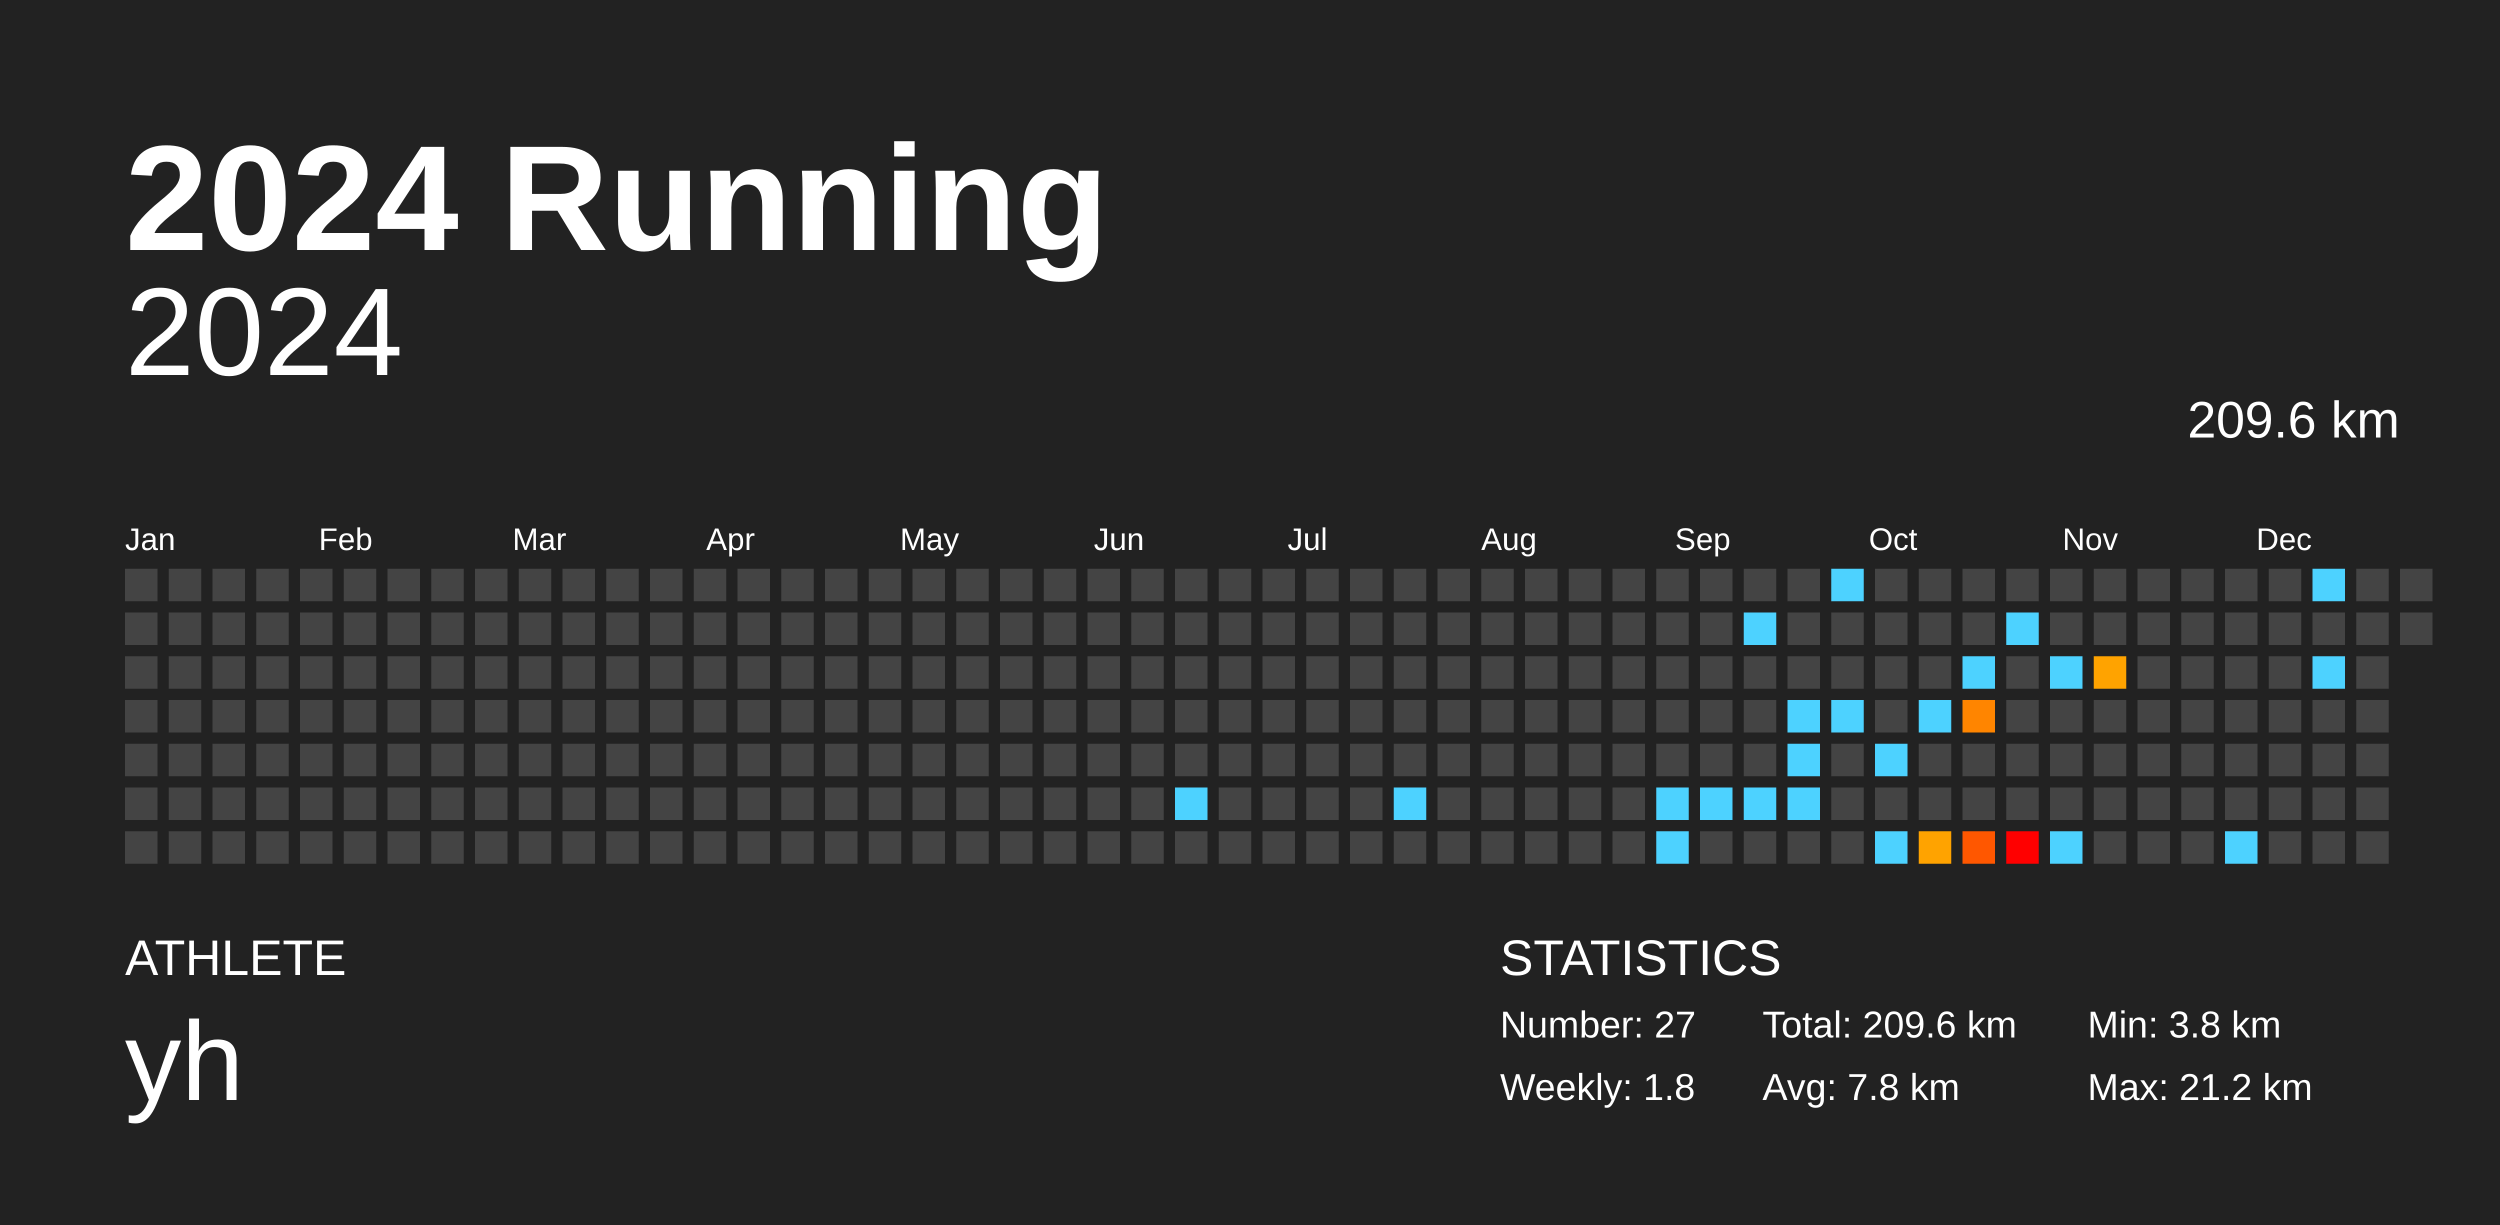
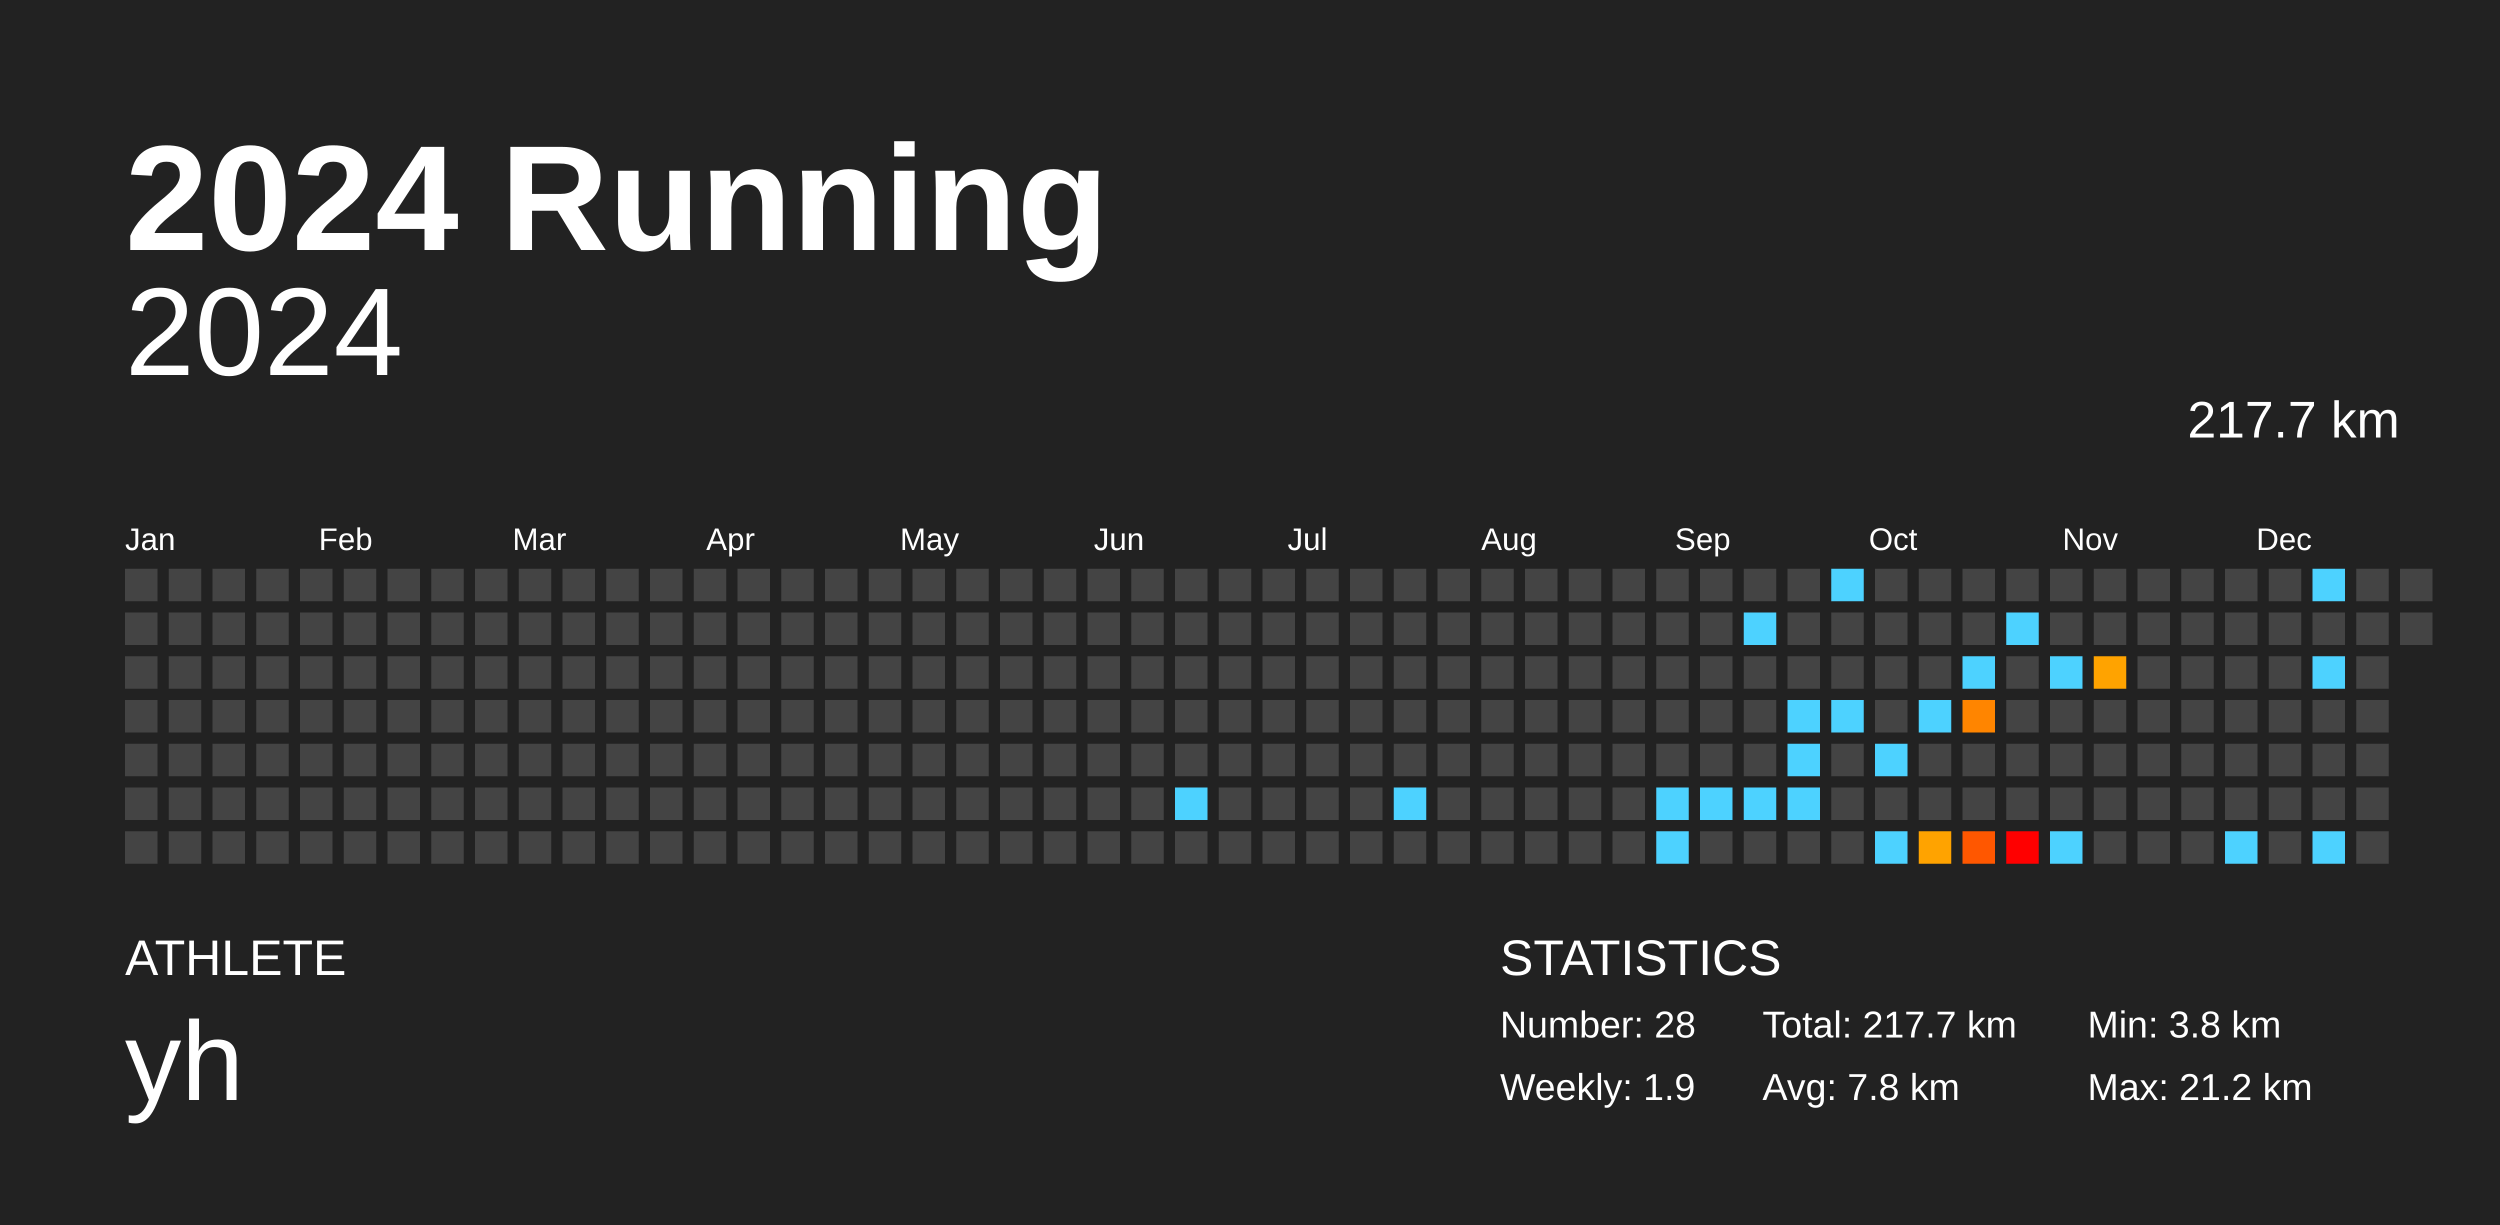
<svg xmlns="http://www.w3.org/2000/svg" baseProfile="full" height="98mm" version="1.1" viewBox="0,0,200,98" width="200mm">
  <defs />
  <rect fill="#222222" height="98" width="200" x="0" y="0" />
  <text fill="#FFFFFF" style="font-size:12px; font-family:Arial; font-weight:bold;" x="10" y="20">2024 Running</text>
  <text fill="#FFFFFF" style="font-size:4px; font-family:Arial" x="10" y="78">ATHLETE</text>
  <text fill="#FFFFFF" style="font-size:9px; font-family:Arial" x="10" y="88">yh</text>
  <text fill="#FFFFFF" style="font-size:4px; font-family:Arial" x="120" y="78">STATISTICS</text>
-   <text fill="#FFFFFF" style="font-size:3px; font-family:Arial" x="120" y="83">Number: 27</text>
-   <text fill="#FFFFFF" style="font-size:3px; font-family:Arial" x="120" y="88">Weekly: 1.8</text>
-   <text fill="#FFFFFF" style="font-size:3px; font-family:Arial" x="141" y="83">Total: 209.6 km</text>
+   <text fill="#FFFFFF" style="font-size:3px; font-family:Arial" x="120" y="83">Number: 28</text>
+   <text fill="#FFFFFF" style="font-size:3px; font-family:Arial" x="120" y="88">Weekly: 1.9</text>
+   <text fill="#FFFFFF" style="font-size:3px; font-family:Arial" x="141" y="83">Total: 217.7 km</text>
  <text fill="#FFFFFF" style="font-size:3px; font-family:Arial" x="141" y="88">Avg: 7.8 km</text>
  <text fill="#FFFFFF" style="font-size:3px; font-family:Arial" x="167" y="83">Min: 3.8 km</text>
  <text fill="#FFFFFF" style="font-size:3px; font-family:Arial" x="167" y="88">Max: 21.2 km</text>
  <text alignment-baseline="hanging" fill="#FFFFFF" style="font-size:10.0px; font-family:Arial;" x="10" y="30">2024</text>
-   <text alignment-baseline="hanging" fill="#FFFFFF" style="font-size:4.125px; font-family:Arial;" x="175" y="35">209.6 km</text>
+   <text alignment-baseline="hanging" fill="#FFFFFF" style="font-size:4.125px; font-family:Arial;" x="175" y="35">217.7 km</text>
  <text fill="#FFFFFF" style="font-size:2.5px; font-family:Arial" x="10.0" y="44">Jan</text>
  <text fill="#FFFFFF" style="font-size:2.5px; font-family:Arial" x="25.5" y="44">Feb</text>
  <text fill="#FFFFFF" style="font-size:2.5px; font-family:Arial" x="41.0" y="44">Mar</text>
  <text fill="#FFFFFF" style="font-size:2.5px; font-family:Arial" x="56.5" y="44">Apr</text>
  <text fill="#FFFFFF" style="font-size:2.5px; font-family:Arial" x="72.0" y="44">May</text>
  <text fill="#FFFFFF" style="font-size:2.5px; font-family:Arial" x="87.5" y="44">Jun</text>
  <text fill="#FFFFFF" style="font-size:2.5px; font-family:Arial" x="103.0" y="44">Jul</text>
  <text fill="#FFFFFF" style="font-size:2.5px; font-family:Arial" x="118.5" y="44">Aug</text>
  <text fill="#FFFFFF" style="font-size:2.5px; font-family:Arial" x="134.0" y="44">Sep</text>
  <text fill="#FFFFFF" style="font-size:2.5px; font-family:Arial" x="149.5" y="44">Oct</text>
  <text fill="#FFFFFF" style="font-size:2.5px; font-family:Arial" x="165.0" y="44">Nov</text>
  <text fill="#FFFFFF" style="font-size:2.5px; font-family:Arial" x="180.5" y="44">Dec</text>
  <rect fill="#444444" height="2.6" width="2.6" x="10.0" y="45.5" />
  <rect fill="#444444" height="2.6" width="2.6" x="10.0" y="49.0" />
  <rect fill="#444444" height="2.6" width="2.6" x="10.0" y="52.5" />
  <rect fill="#444444" height="2.6" width="2.6" x="10.0" y="56.0" />
  <rect fill="#444444" height="2.6" width="2.6" x="10.0" y="59.5" />
  <rect fill="#444444" height="2.6" width="2.6" x="10.0" y="63.0" />
  <rect fill="#444444" height="2.6" width="2.6" x="10.0" y="66.5" />
  <rect fill="#444444" height="2.6" width="2.6" x="13.5" y="45.5" />
  <rect fill="#444444" height="2.6" width="2.6" x="13.5" y="49.0" />
  <rect fill="#444444" height="2.6" width="2.6" x="13.5" y="52.5" />
  <rect fill="#444444" height="2.6" width="2.6" x="13.5" y="56.0" />
  <rect fill="#444444" height="2.6" width="2.6" x="13.5" y="59.5" />
  <rect fill="#444444" height="2.6" width="2.6" x="13.5" y="63.0" />
  <rect fill="#444444" height="2.6" width="2.6" x="13.5" y="66.5" />
  <rect fill="#444444" height="2.6" width="2.6" x="17.0" y="45.5" />
  <rect fill="#444444" height="2.6" width="2.6" x="17.0" y="49.0" />
  <rect fill="#444444" height="2.6" width="2.6" x="17.0" y="52.5" />
  <rect fill="#444444" height="2.6" width="2.6" x="17.0" y="56.0" />
  <rect fill="#444444" height="2.6" width="2.6" x="17.0" y="59.5" />
  <rect fill="#444444" height="2.6" width="2.6" x="17.0" y="63.0" />
  <rect fill="#444444" height="2.6" width="2.6" x="17.0" y="66.5" />
  <rect fill="#444444" height="2.6" width="2.6" x="20.5" y="45.5" />
  <rect fill="#444444" height="2.6" width="2.6" x="20.5" y="49.0" />
  <rect fill="#444444" height="2.6" width="2.6" x="20.5" y="52.5" />
  <rect fill="#444444" height="2.6" width="2.6" x="20.5" y="56.0" />
  <rect fill="#444444" height="2.6" width="2.6" x="20.5" y="59.5" />
  <rect fill="#444444" height="2.6" width="2.6" x="20.5" y="63.0" />
  <rect fill="#444444" height="2.6" width="2.6" x="20.5" y="66.5" />
  <rect fill="#444444" height="2.6" width="2.6" x="24.0" y="45.5" />
  <rect fill="#444444" height="2.6" width="2.6" x="24.0" y="49.0" />
  <rect fill="#444444" height="2.6" width="2.6" x="24.0" y="52.5" />
  <rect fill="#444444" height="2.6" width="2.6" x="24.0" y="56.0" />
  <rect fill="#444444" height="2.6" width="2.6" x="24.0" y="59.5" />
  <rect fill="#444444" height="2.6" width="2.6" x="24.0" y="63.0" />
  <rect fill="#444444" height="2.6" width="2.6" x="24.0" y="66.5" />
  <rect fill="#444444" height="2.6" width="2.6" x="27.5" y="45.5" />
  <rect fill="#444444" height="2.6" width="2.6" x="27.5" y="49.0" />
  <rect fill="#444444" height="2.6" width="2.6" x="27.5" y="52.5" />
  <rect fill="#444444" height="2.6" width="2.6" x="27.5" y="56.0" />
  <rect fill="#444444" height="2.6" width="2.6" x="27.5" y="59.5" />
  <rect fill="#444444" height="2.6" width="2.6" x="27.5" y="63.0" />
  <rect fill="#444444" height="2.6" width="2.6" x="27.5" y="66.5" />
  <rect fill="#444444" height="2.6" width="2.6" x="31.0" y="45.5" />
  <rect fill="#444444" height="2.6" width="2.6" x="31.0" y="49.0" />
  <rect fill="#444444" height="2.6" width="2.6" x="31.0" y="52.5" />
  <rect fill="#444444" height="2.6" width="2.6" x="31.0" y="56.0" />
  <rect fill="#444444" height="2.6" width="2.6" x="31.0" y="59.5" />
  <rect fill="#444444" height="2.6" width="2.6" x="31.0" y="63.0" />
  <rect fill="#444444" height="2.6" width="2.6" x="31.0" y="66.5" />
  <rect fill="#444444" height="2.6" width="2.6" x="34.5" y="45.5" />
  <rect fill="#444444" height="2.6" width="2.6" x="34.5" y="49.0" />
  <rect fill="#444444" height="2.6" width="2.6" x="34.5" y="52.5" />
  <rect fill="#444444" height="2.6" width="2.6" x="34.5" y="56.0" />
  <rect fill="#444444" height="2.6" width="2.6" x="34.5" y="59.5" />
  <rect fill="#444444" height="2.6" width="2.6" x="34.5" y="63.0" />
  <rect fill="#444444" height="2.6" width="2.6" x="34.5" y="66.5" />
  <rect fill="#444444" height="2.6" width="2.6" x="38.0" y="45.5" />
  <rect fill="#444444" height="2.6" width="2.6" x="38.0" y="49.0" />
  <rect fill="#444444" height="2.6" width="2.6" x="38.0" y="52.5" />
  <rect fill="#444444" height="2.6" width="2.6" x="38.0" y="56.0" />
  <rect fill="#444444" height="2.6" width="2.6" x="38.0" y="59.5" />
  <rect fill="#444444" height="2.6" width="2.6" x="38.0" y="63.0" />
  <rect fill="#444444" height="2.6" width="2.6" x="38.0" y="66.5" />
  <rect fill="#444444" height="2.6" width="2.6" x="41.5" y="45.5" />
  <rect fill="#444444" height="2.6" width="2.6" x="41.5" y="49.0" />
  <rect fill="#444444" height="2.6" width="2.6" x="41.5" y="52.5" />
  <rect fill="#444444" height="2.6" width="2.6" x="41.5" y="56.0" />
  <rect fill="#444444" height="2.6" width="2.6" x="41.5" y="59.5" />
  <rect fill="#444444" height="2.6" width="2.6" x="41.5" y="63.0" />
  <rect fill="#444444" height="2.6" width="2.6" x="41.5" y="66.5" />
  <rect fill="#444444" height="2.6" width="2.6" x="45.0" y="45.5" />
  <rect fill="#444444" height="2.6" width="2.6" x="45.0" y="49.0" />
  <rect fill="#444444" height="2.6" width="2.6" x="45.0" y="52.5" />
  <rect fill="#444444" height="2.6" width="2.6" x="45.0" y="56.0" />
  <rect fill="#444444" height="2.6" width="2.6" x="45.0" y="59.5" />
  <rect fill="#444444" height="2.6" width="2.6" x="45.0" y="63.0" />
  <rect fill="#444444" height="2.6" width="2.6" x="45.0" y="66.5" />
  <rect fill="#444444" height="2.6" width="2.6" x="48.5" y="45.5" />
  <rect fill="#444444" height="2.6" width="2.6" x="48.5" y="49.0" />
  <rect fill="#444444" height="2.6" width="2.6" x="48.5" y="52.5" />
  <rect fill="#444444" height="2.6" width="2.6" x="48.5" y="56.0" />
  <rect fill="#444444" height="2.6" width="2.6" x="48.5" y="59.5" />
  <rect fill="#444444" height="2.6" width="2.6" x="48.5" y="63.0" />
  <rect fill="#444444" height="2.6" width="2.6" x="48.5" y="66.5" />
  <rect fill="#444444" height="2.6" width="2.6" x="52.0" y="45.5" />
  <rect fill="#444444" height="2.6" width="2.6" x="52.0" y="49.0" />
  <rect fill="#444444" height="2.6" width="2.6" x="52.0" y="52.5" />
  <rect fill="#444444" height="2.6" width="2.6" x="52.0" y="56.0" />
  <rect fill="#444444" height="2.6" width="2.6" x="52.0" y="59.5" />
  <rect fill="#444444" height="2.6" width="2.6" x="52.0" y="63.0" />
  <rect fill="#444444" height="2.6" width="2.6" x="52.0" y="66.5" />
  <rect fill="#444444" height="2.6" width="2.6" x="55.5" y="45.5" />
  <rect fill="#444444" height="2.6" width="2.6" x="55.5" y="49.0" />
  <rect fill="#444444" height="2.6" width="2.6" x="55.5" y="52.5" />
  <rect fill="#444444" height="2.6" width="2.6" x="55.5" y="56.0" />
  <rect fill="#444444" height="2.6" width="2.6" x="55.5" y="59.5" />
  <rect fill="#444444" height="2.6" width="2.6" x="55.5" y="63.0" />
  <rect fill="#444444" height="2.6" width="2.6" x="55.5" y="66.5" />
  <rect fill="#444444" height="2.6" width="2.6" x="59.0" y="45.5" />
  <rect fill="#444444" height="2.6" width="2.6" x="59.0" y="49.0" />
  <rect fill="#444444" height="2.6" width="2.6" x="59.0" y="52.5" />
  <rect fill="#444444" height="2.6" width="2.6" x="59.0" y="56.0" />
  <rect fill="#444444" height="2.6" width="2.6" x="59.0" y="59.5" />
  <rect fill="#444444" height="2.6" width="2.6" x="59.0" y="63.0" />
  <rect fill="#444444" height="2.6" width="2.6" x="59.0" y="66.5" />
  <rect fill="#444444" height="2.6" width="2.6" x="62.5" y="45.5" />
  <rect fill="#444444" height="2.6" width="2.6" x="62.5" y="49.0" />
  <rect fill="#444444" height="2.6" width="2.6" x="62.5" y="52.5" />
  <rect fill="#444444" height="2.6" width="2.6" x="62.5" y="56.0" />
  <rect fill="#444444" height="2.6" width="2.6" x="62.5" y="59.5" />
  <rect fill="#444444" height="2.6" width="2.6" x="62.5" y="63.0" />
  <rect fill="#444444" height="2.6" width="2.6" x="62.5" y="66.5" />
  <rect fill="#444444" height="2.6" width="2.6" x="66.0" y="45.5" />
  <rect fill="#444444" height="2.6" width="2.6" x="66.0" y="49.0" />
  <rect fill="#444444" height="2.6" width="2.6" x="66.0" y="52.5" />
  <rect fill="#444444" height="2.6" width="2.6" x="66.0" y="56.0" />
  <rect fill="#444444" height="2.6" width="2.6" x="66.0" y="59.5" />
  <rect fill="#444444" height="2.6" width="2.6" x="66.0" y="63.0" />
  <rect fill="#444444" height="2.6" width="2.6" x="66.0" y="66.5" />
  <rect fill="#444444" height="2.6" width="2.6" x="69.5" y="45.5" />
  <rect fill="#444444" height="2.6" width="2.6" x="69.5" y="49.0" />
  <rect fill="#444444" height="2.6" width="2.6" x="69.5" y="52.5" />
  <rect fill="#444444" height="2.6" width="2.6" x="69.5" y="56.0" />
  <rect fill="#444444" height="2.6" width="2.6" x="69.5" y="59.5" />
  <rect fill="#444444" height="2.6" width="2.6" x="69.5" y="63.0" />
  <rect fill="#444444" height="2.6" width="2.6" x="69.5" y="66.5" />
  <rect fill="#444444" height="2.6" width="2.6" x="73.0" y="45.5" />
  <rect fill="#444444" height="2.6" width="2.6" x="73.0" y="49.0" />
  <rect fill="#444444" height="2.6" width="2.6" x="73.0" y="52.5" />
  <rect fill="#444444" height="2.6" width="2.6" x="73.0" y="56.0" />
  <rect fill="#444444" height="2.6" width="2.6" x="73.0" y="59.5" />
  <rect fill="#444444" height="2.6" width="2.6" x="73.0" y="63.0" />
  <rect fill="#444444" height="2.6" width="2.6" x="73.0" y="66.5" />
  <rect fill="#444444" height="2.6" width="2.6" x="76.5" y="45.5" />
  <rect fill="#444444" height="2.6" width="2.6" x="76.5" y="49.0" />
  <rect fill="#444444" height="2.6" width="2.6" x="76.5" y="52.5" />
  <rect fill="#444444" height="2.6" width="2.6" x="76.5" y="56.0" />
  <rect fill="#444444" height="2.6" width="2.6" x="76.5" y="59.5" />
  <rect fill="#444444" height="2.6" width="2.6" x="76.5" y="63.0" />
  <rect fill="#444444" height="2.6" width="2.6" x="76.5" y="66.5" />
  <rect fill="#444444" height="2.6" width="2.6" x="80.0" y="45.5" />
  <rect fill="#444444" height="2.6" width="2.6" x="80.0" y="49.0" />
  <rect fill="#444444" height="2.6" width="2.6" x="80.0" y="52.5" />
  <rect fill="#444444" height="2.6" width="2.6" x="80.0" y="56.0" />
  <rect fill="#444444" height="2.6" width="2.6" x="80.0" y="59.5" />
  <rect fill="#444444" height="2.6" width="2.6" x="80.0" y="63.0" />
  <rect fill="#444444" height="2.6" width="2.6" x="80.0" y="66.5" />
  <rect fill="#444444" height="2.6" width="2.6" x="83.5" y="45.5" />
  <rect fill="#444444" height="2.6" width="2.6" x="83.5" y="49.0" />
  <rect fill="#444444" height="2.6" width="2.6" x="83.5" y="52.5" />
  <rect fill="#444444" height="2.6" width="2.6" x="83.5" y="56.0" />
  <rect fill="#444444" height="2.6" width="2.6" x="83.5" y="59.5" />
  <rect fill="#444444" height="2.6" width="2.6" x="83.5" y="63.0" />
  <rect fill="#444444" height="2.6" width="2.6" x="83.5" y="66.5" />
  <rect fill="#444444" height="2.6" width="2.6" x="87.0" y="45.5" />
  <rect fill="#444444" height="2.6" width="2.6" x="87.0" y="49.0" />
  <rect fill="#444444" height="2.6" width="2.6" x="87.0" y="52.5" />
  <rect fill="#444444" height="2.6" width="2.6" x="87.0" y="56.0" />
  <rect fill="#444444" height="2.6" width="2.6" x="87.0" y="59.5" />
  <rect fill="#444444" height="2.6" width="2.6" x="87.0" y="63.0" />
  <rect fill="#444444" height="2.6" width="2.6" x="87.0" y="66.5" />
  <rect fill="#444444" height="2.6" width="2.6" x="90.5" y="45.5" />
  <rect fill="#444444" height="2.6" width="2.6" x="90.5" y="49.0" />
  <rect fill="#444444" height="2.6" width="2.6" x="90.5" y="52.5" />
  <rect fill="#444444" height="2.6" width="2.6" x="90.5" y="56.0" />
  <rect fill="#444444" height="2.6" width="2.6" x="90.5" y="59.5" />
  <rect fill="#444444" height="2.6" width="2.6" x="90.5" y="63.0" />
  <rect fill="#444444" height="2.6" width="2.6" x="90.5" y="66.5" />
  <rect fill="#444444" height="2.6" width="2.6" x="94.0" y="45.5" />
  <rect fill="#444444" height="2.6" width="2.6" x="94.0" y="49.0" />
  <rect fill="#444444" height="2.6" width="2.6" x="94.0" y="52.5" />
  <rect fill="#444444" height="2.6" width="2.6" x="94.0" y="56.0" />
  <rect fill="#444444" height="2.6" width="2.6" x="94.0" y="59.5" />
  <rect fill="#4dd2ff" height="2.6" width="2.6" x="94.0" y="63.0" />
  <rect fill="#444444" height="2.6" width="2.6" x="94.0" y="66.5" />
  <rect fill="#444444" height="2.6" width="2.6" x="97.5" y="45.5" />
  <rect fill="#444444" height="2.6" width="2.6" x="97.5" y="49.0" />
  <rect fill="#444444" height="2.6" width="2.6" x="97.5" y="52.5" />
  <rect fill="#444444" height="2.6" width="2.6" x="97.5" y="56.0" />
  <rect fill="#444444" height="2.6" width="2.6" x="97.5" y="59.5" />
  <rect fill="#444444" height="2.6" width="2.6" x="97.5" y="63.0" />
  <rect fill="#444444" height="2.6" width="2.6" x="97.5" y="66.5" />
  <rect fill="#444444" height="2.6" width="2.6" x="101.0" y="45.5" />
  <rect fill="#444444" height="2.6" width="2.6" x="101.0" y="49.0" />
  <rect fill="#444444" height="2.6" width="2.6" x="101.0" y="52.5" />
  <rect fill="#444444" height="2.6" width="2.6" x="101.0" y="56.0" />
  <rect fill="#444444" height="2.6" width="2.6" x="101.0" y="59.5" />
  <rect fill="#444444" height="2.6" width="2.6" x="101.0" y="63.0" />
  <rect fill="#444444" height="2.6" width="2.6" x="101.0" y="66.5" />
  <rect fill="#444444" height="2.6" width="2.6" x="104.5" y="45.5" />
  <rect fill="#444444" height="2.6" width="2.6" x="104.5" y="49.0" />
  <rect fill="#444444" height="2.6" width="2.6" x="104.5" y="52.5" />
  <rect fill="#444444" height="2.6" width="2.6" x="104.5" y="56.0" />
  <rect fill="#444444" height="2.6" width="2.6" x="104.5" y="59.5" />
  <rect fill="#444444" height="2.6" width="2.6" x="104.5" y="63.0" />
  <rect fill="#444444" height="2.6" width="2.6" x="104.5" y="66.5" />
  <rect fill="#444444" height="2.6" width="2.6" x="108.0" y="45.5" />
  <rect fill="#444444" height="2.6" width="2.6" x="108.0" y="49.0" />
  <rect fill="#444444" height="2.6" width="2.6" x="108.0" y="52.5" />
  <rect fill="#444444" height="2.6" width="2.6" x="108.0" y="56.0" />
  <rect fill="#444444" height="2.6" width="2.6" x="108.0" y="59.5" />
  <rect fill="#444444" height="2.6" width="2.6" x="108.0" y="63.0" />
  <rect fill="#444444" height="2.6" width="2.6" x="108.0" y="66.5" />
  <rect fill="#444444" height="2.6" width="2.6" x="111.5" y="45.5" />
  <rect fill="#444444" height="2.6" width="2.6" x="111.5" y="49.0" />
  <rect fill="#444444" height="2.6" width="2.6" x="111.5" y="52.5" />
  <rect fill="#444444" height="2.6" width="2.6" x="111.5" y="56.0" />
  <rect fill="#444444" height="2.6" width="2.6" x="111.5" y="59.5" />
  <rect fill="#4dd2ff" height="2.6" width="2.6" x="111.5" y="63.0" />
  <rect fill="#444444" height="2.6" width="2.6" x="111.5" y="66.5" />
  <rect fill="#444444" height="2.6" width="2.6" x="115.0" y="45.5" />
  <rect fill="#444444" height="2.6" width="2.6" x="115.0" y="49.0" />
  <rect fill="#444444" height="2.6" width="2.6" x="115.0" y="52.5" />
  <rect fill="#444444" height="2.6" width="2.6" x="115.0" y="56.0" />
  <rect fill="#444444" height="2.6" width="2.6" x="115.0" y="59.5" />
  <rect fill="#444444" height="2.6" width="2.6" x="115.0" y="63.0" />
  <rect fill="#444444" height="2.6" width="2.6" x="115.0" y="66.5" />
  <rect fill="#444444" height="2.6" width="2.6" x="118.5" y="45.5" />
  <rect fill="#444444" height="2.6" width="2.6" x="118.5" y="49.0" />
  <rect fill="#444444" height="2.6" width="2.6" x="118.5" y="52.5" />
  <rect fill="#444444" height="2.6" width="2.6" x="118.5" y="56.0" />
  <rect fill="#444444" height="2.6" width="2.6" x="118.5" y="59.5" />
  <rect fill="#444444" height="2.6" width="2.6" x="118.5" y="63.0" />
  <rect fill="#444444" height="2.6" width="2.6" x="118.5" y="66.5" />
  <rect fill="#444444" height="2.6" width="2.6" x="122.0" y="45.5" />
  <rect fill="#444444" height="2.6" width="2.6" x="122.0" y="49.0" />
  <rect fill="#444444" height="2.6" width="2.6" x="122.0" y="52.5" />
  <rect fill="#444444" height="2.6" width="2.6" x="122.0" y="56.0" />
  <rect fill="#444444" height="2.6" width="2.6" x="122.0" y="59.5" />
  <rect fill="#444444" height="2.6" width="2.6" x="122.0" y="63.0" />
  <rect fill="#444444" height="2.6" width="2.6" x="122.0" y="66.5" />
  <rect fill="#444444" height="2.6" width="2.6" x="125.5" y="45.5" />
  <rect fill="#444444" height="2.6" width="2.6" x="125.5" y="49.0" />
  <rect fill="#444444" height="2.6" width="2.6" x="125.5" y="52.5" />
  <rect fill="#444444" height="2.6" width="2.6" x="125.5" y="56.0" />
  <rect fill="#444444" height="2.6" width="2.6" x="125.5" y="59.5" />
  <rect fill="#444444" height="2.6" width="2.6" x="125.5" y="63.0" />
  <rect fill="#444444" height="2.6" width="2.6" x="125.5" y="66.5" />
  <rect fill="#444444" height="2.6" width="2.6" x="129.0" y="45.5" />
  <rect fill="#444444" height="2.6" width="2.6" x="129.0" y="49.0" />
  <rect fill="#444444" height="2.6" width="2.6" x="129.0" y="52.5" />
  <rect fill="#444444" height="2.6" width="2.6" x="129.0" y="56.0" />
  <rect fill="#444444" height="2.6" width="2.6" x="129.0" y="59.5" />
  <rect fill="#444444" height="2.6" width="2.6" x="129.0" y="63.0" />
  <rect fill="#444444" height="2.6" width="2.6" x="129.0" y="66.5" />
  <rect fill="#444444" height="2.6" width="2.6" x="132.5" y="45.5" />
  <rect fill="#444444" height="2.6" width="2.6" x="132.5" y="49.0" />
  <rect fill="#444444" height="2.6" width="2.6" x="132.5" y="52.5" />
  <rect fill="#444444" height="2.6" width="2.6" x="132.5" y="56.0" />
  <rect fill="#444444" height="2.6" width="2.6" x="132.5" y="59.5" />
  <rect fill="#4dd2ff" height="2.6" width="2.6" x="132.5" y="63.0" />
  <rect fill="#4dd2ff" height="2.6" width="2.6" x="132.5" y="66.5" />
  <rect fill="#444444" height="2.6" width="2.6" x="136.0" y="45.5" />
  <rect fill="#444444" height="2.6" width="2.6" x="136.0" y="49.0" />
  <rect fill="#444444" height="2.6" width="2.6" x="136.0" y="52.5" />
  <rect fill="#444444" height="2.6" width="2.6" x="136.0" y="56.0" />
  <rect fill="#444444" height="2.6" width="2.6" x="136.0" y="59.5" />
  <rect fill="#4dd2ff" height="2.6" width="2.6" x="136.0" y="63.0" />
  <rect fill="#444444" height="2.6" width="2.6" x="136.0" y="66.5" />
  <rect fill="#444444" height="2.6" width="2.6" x="139.5" y="45.5" />
  <rect fill="#4dd2ff" height="2.6" width="2.6" x="139.5" y="49.0" />
  <rect fill="#444444" height="2.6" width="2.6" x="139.5" y="52.5" />
  <rect fill="#444444" height="2.6" width="2.6" x="139.5" y="56.0" />
  <rect fill="#444444" height="2.6" width="2.6" x="139.5" y="59.5" />
  <rect fill="#4dd2ff" height="2.6" width="2.6" x="139.5" y="63.0" />
  <rect fill="#444444" height="2.6" width="2.6" x="139.5" y="66.5" />
  <rect fill="#444444" height="2.6" width="2.6" x="143.0" y="45.5" />
  <rect fill="#444444" height="2.6" width="2.6" x="143.0" y="49.0" />
  <rect fill="#444444" height="2.6" width="2.6" x="143.0" y="52.5" />
  <rect fill="#4dd2ff" height="2.6" width="2.6" x="143.0" y="56.0" />
  <rect fill="#4dd2ff" height="2.6" width="2.6" x="143.0" y="59.5" />
  <rect fill="#4dd2ff" height="2.6" width="2.6" x="143.0" y="63.0" />
  <rect fill="#444444" height="2.6" width="2.6" x="143.0" y="66.5" />
  <rect fill="#4dd2ff" height="2.6" width="2.6" x="146.5" y="45.5" />
  <rect fill="#444444" height="2.6" width="2.6" x="146.5" y="49.0" />
  <rect fill="#444444" height="2.6" width="2.6" x="146.5" y="52.5" />
  <rect fill="#4dd2ff" height="2.6" width="2.6" x="146.5" y="56.0" />
  <rect fill="#444444" height="2.6" width="2.6" x="146.5" y="59.5" />
  <rect fill="#444444" height="2.6" width="2.6" x="146.5" y="63.0" />
  <rect fill="#444444" height="2.6" width="2.6" x="146.5" y="66.5" />
  <rect fill="#444444" height="2.6" width="2.6" x="150.0" y="45.5" />
  <rect fill="#444444" height="2.6" width="2.6" x="150.0" y="49.0" />
  <rect fill="#444444" height="2.6" width="2.6" x="150.0" y="52.5" />
  <rect fill="#444444" height="2.6" width="2.6" x="150.0" y="56.0" />
  <rect fill="#4dd2ff" height="2.6" width="2.6" x="150.0" y="59.5" />
  <rect fill="#444444" height="2.6" width="2.6" x="150.0" y="63.0" />
  <rect fill="#4dd2ff" height="2.6" width="2.6" x="150.0" y="66.5" />
  <rect fill="#444444" height="2.6" width="2.6" x="153.5" y="45.5" />
  <rect fill="#444444" height="2.6" width="2.6" x="153.5" y="49.0" />
  <rect fill="#444444" height="2.6" width="2.6" x="153.5" y="52.5" />
  <rect fill="#4dd2ff" height="2.6" width="2.6" x="153.5" y="56.0" />
  <rect fill="#444444" height="2.6" width="2.6" x="153.5" y="59.5" />
  <rect fill="#444444" height="2.6" width="2.6" x="153.5" y="63.0" />
  <rect fill="#ffa300" height="2.6" width="2.6" x="153.5" y="66.5" />
  <rect fill="#444444" height="2.6" width="2.6" x="157.0" y="45.5" />
  <rect fill="#444444" height="2.6" width="2.6" x="157.0" y="49.0" />
  <rect fill="#4dd2ff" height="2.6" width="2.6" x="157.0" y="52.5" />
  <rect fill="#ff8500" height="2.6" width="2.6" x="157.0" y="56.0" />
  <rect fill="#444444" height="2.6" width="2.6" x="157.0" y="59.5" />
  <rect fill="#444444" height="2.6" width="2.6" x="157.0" y="63.0" />
  <rect fill="#ff5700" height="2.6" width="2.6" x="157.0" y="66.5" />
  <rect fill="#444444" height="2.6" width="2.6" x="160.5" y="45.5" />
  <rect fill="#4dd2ff" height="2.6" width="2.6" x="160.5" y="49.0" />
  <rect fill="#444444" height="2.6" width="2.6" x="160.5" y="52.5" />
  <rect fill="#444444" height="2.6" width="2.6" x="160.5" y="56.0" />
  <rect fill="#444444" height="2.6" width="2.6" x="160.5" y="59.5" />
  <rect fill="#444444" height="2.6" width="2.6" x="160.5" y="63.0" />
  <rect fill="red" height="2.6" width="2.6" x="160.5" y="66.5" />
  <rect fill="#444444" height="2.6" width="2.6" x="164.0" y="45.5" />
  <rect fill="#444444" height="2.6" width="2.6" x="164.0" y="49.0" />
  <rect fill="#4dd2ff" height="2.6" width="2.6" x="164.0" y="52.5" />
  <rect fill="#444444" height="2.6" width="2.6" x="164.0" y="56.0" />
  <rect fill="#444444" height="2.6" width="2.6" x="164.0" y="59.5" />
  <rect fill="#444444" height="2.6" width="2.6" x="164.0" y="63.0" />
  <rect fill="#4dd2ff" height="2.6" width="2.6" x="164.0" y="66.5" />
  <rect fill="#444444" height="2.6" width="2.6" x="167.5" y="45.5" />
  <rect fill="#444444" height="2.6" width="2.6" x="167.5" y="49.0" />
  <rect fill="#ffa300" height="2.6" width="2.6" x="167.5" y="52.5" />
  <rect fill="#444444" height="2.6" width="2.6" x="167.5" y="56.0" />
  <rect fill="#444444" height="2.6" width="2.6" x="167.5" y="59.5" />
  <rect fill="#444444" height="2.6" width="2.6" x="167.5" y="63.0" />
  <rect fill="#444444" height="2.6" width="2.6" x="167.5" y="66.5" />
  <rect fill="#444444" height="2.6" width="2.6" x="171.0" y="45.5" />
  <rect fill="#444444" height="2.6" width="2.6" x="171.0" y="49.0" />
  <rect fill="#444444" height="2.6" width="2.6" x="171.0" y="52.5" />
  <rect fill="#444444" height="2.6" width="2.6" x="171.0" y="56.0" />
  <rect fill="#444444" height="2.6" width="2.6" x="171.0" y="59.5" />
  <rect fill="#444444" height="2.6" width="2.6" x="171.0" y="63.0" />
  <rect fill="#444444" height="2.6" width="2.6" x="171.0" y="66.5" />
  <rect fill="#444444" height="2.6" width="2.6" x="174.5" y="45.5" />
  <rect fill="#444444" height="2.6" width="2.6" x="174.5" y="49.0" />
  <rect fill="#444444" height="2.6" width="2.6" x="174.5" y="52.5" />
  <rect fill="#444444" height="2.6" width="2.6" x="174.5" y="56.0" />
  <rect fill="#444444" height="2.6" width="2.6" x="174.5" y="59.5" />
  <rect fill="#444444" height="2.6" width="2.6" x="174.5" y="63.0" />
  <rect fill="#444444" height="2.6" width="2.6" x="174.5" y="66.5" />
  <rect fill="#444444" height="2.6" width="2.6" x="178.0" y="45.5" />
  <rect fill="#444444" height="2.6" width="2.6" x="178.0" y="49.0" />
  <rect fill="#444444" height="2.6" width="2.6" x="178.0" y="52.5" />
  <rect fill="#444444" height="2.6" width="2.6" x="178.0" y="56.0" />
  <rect fill="#444444" height="2.6" width="2.6" x="178.0" y="59.5" />
  <rect fill="#444444" height="2.6" width="2.6" x="178.0" y="63.0" />
  <rect fill="#4dd2ff" height="2.6" width="2.6" x="178.0" y="66.5" />
  <rect fill="#444444" height="2.6" width="2.6" x="181.5" y="45.5" />
  <rect fill="#444444" height="2.6" width="2.6" x="181.5" y="49.0" />
  <rect fill="#444444" height="2.6" width="2.6" x="181.5" y="52.5" />
  <rect fill="#444444" height="2.6" width="2.6" x="181.5" y="56.0" />
  <rect fill="#444444" height="2.6" width="2.6" x="181.5" y="59.5" />
  <rect fill="#444444" height="2.6" width="2.6" x="181.5" y="63.0" />
  <rect fill="#444444" height="2.6" width="2.6" x="181.5" y="66.5" />
  <rect fill="#4dd2ff" height="2.6" width="2.6" x="185.0" y="45.5" />
  <rect fill="#444444" height="2.6" width="2.6" x="185.0" y="49.0" />
  <rect fill="#4dd2ff" height="2.6" width="2.6" x="185.0" y="52.5" />
  <rect fill="#444444" height="2.6" width="2.6" x="185.0" y="56.0" />
  <rect fill="#444444" height="2.6" width="2.6" x="185.0" y="59.5" />
  <rect fill="#444444" height="2.6" width="2.6" x="185.0" y="63.0" />
-   <rect fill="#444444" height="2.6" width="2.6" x="185.0" y="66.5" />
+   <rect fill="#4dd2ff" height="2.6" width="2.6" x="185.0" y="66.5" />
  <rect fill="#444444" height="2.6" width="2.6" x="188.5" y="45.5" />
  <rect fill="#444444" height="2.6" width="2.6" x="188.5" y="49.0" />
  <rect fill="#444444" height="2.6" width="2.6" x="188.5" y="52.5" />
  <rect fill="#444444" height="2.6" width="2.6" x="188.5" y="56.0" />
  <rect fill="#444444" height="2.6" width="2.6" x="188.5" y="59.5" />
  <rect fill="#444444" height="2.6" width="2.6" x="188.5" y="63.0" />
  <rect fill="#444444" height="2.6" width="2.6" x="188.5" y="66.5" />
  <rect fill="#444444" height="2.6" width="2.6" x="192.0" y="45.5" />
  <rect fill="#444444" height="2.6" width="2.6" x="192.0" y="49.0" />
</svg>
